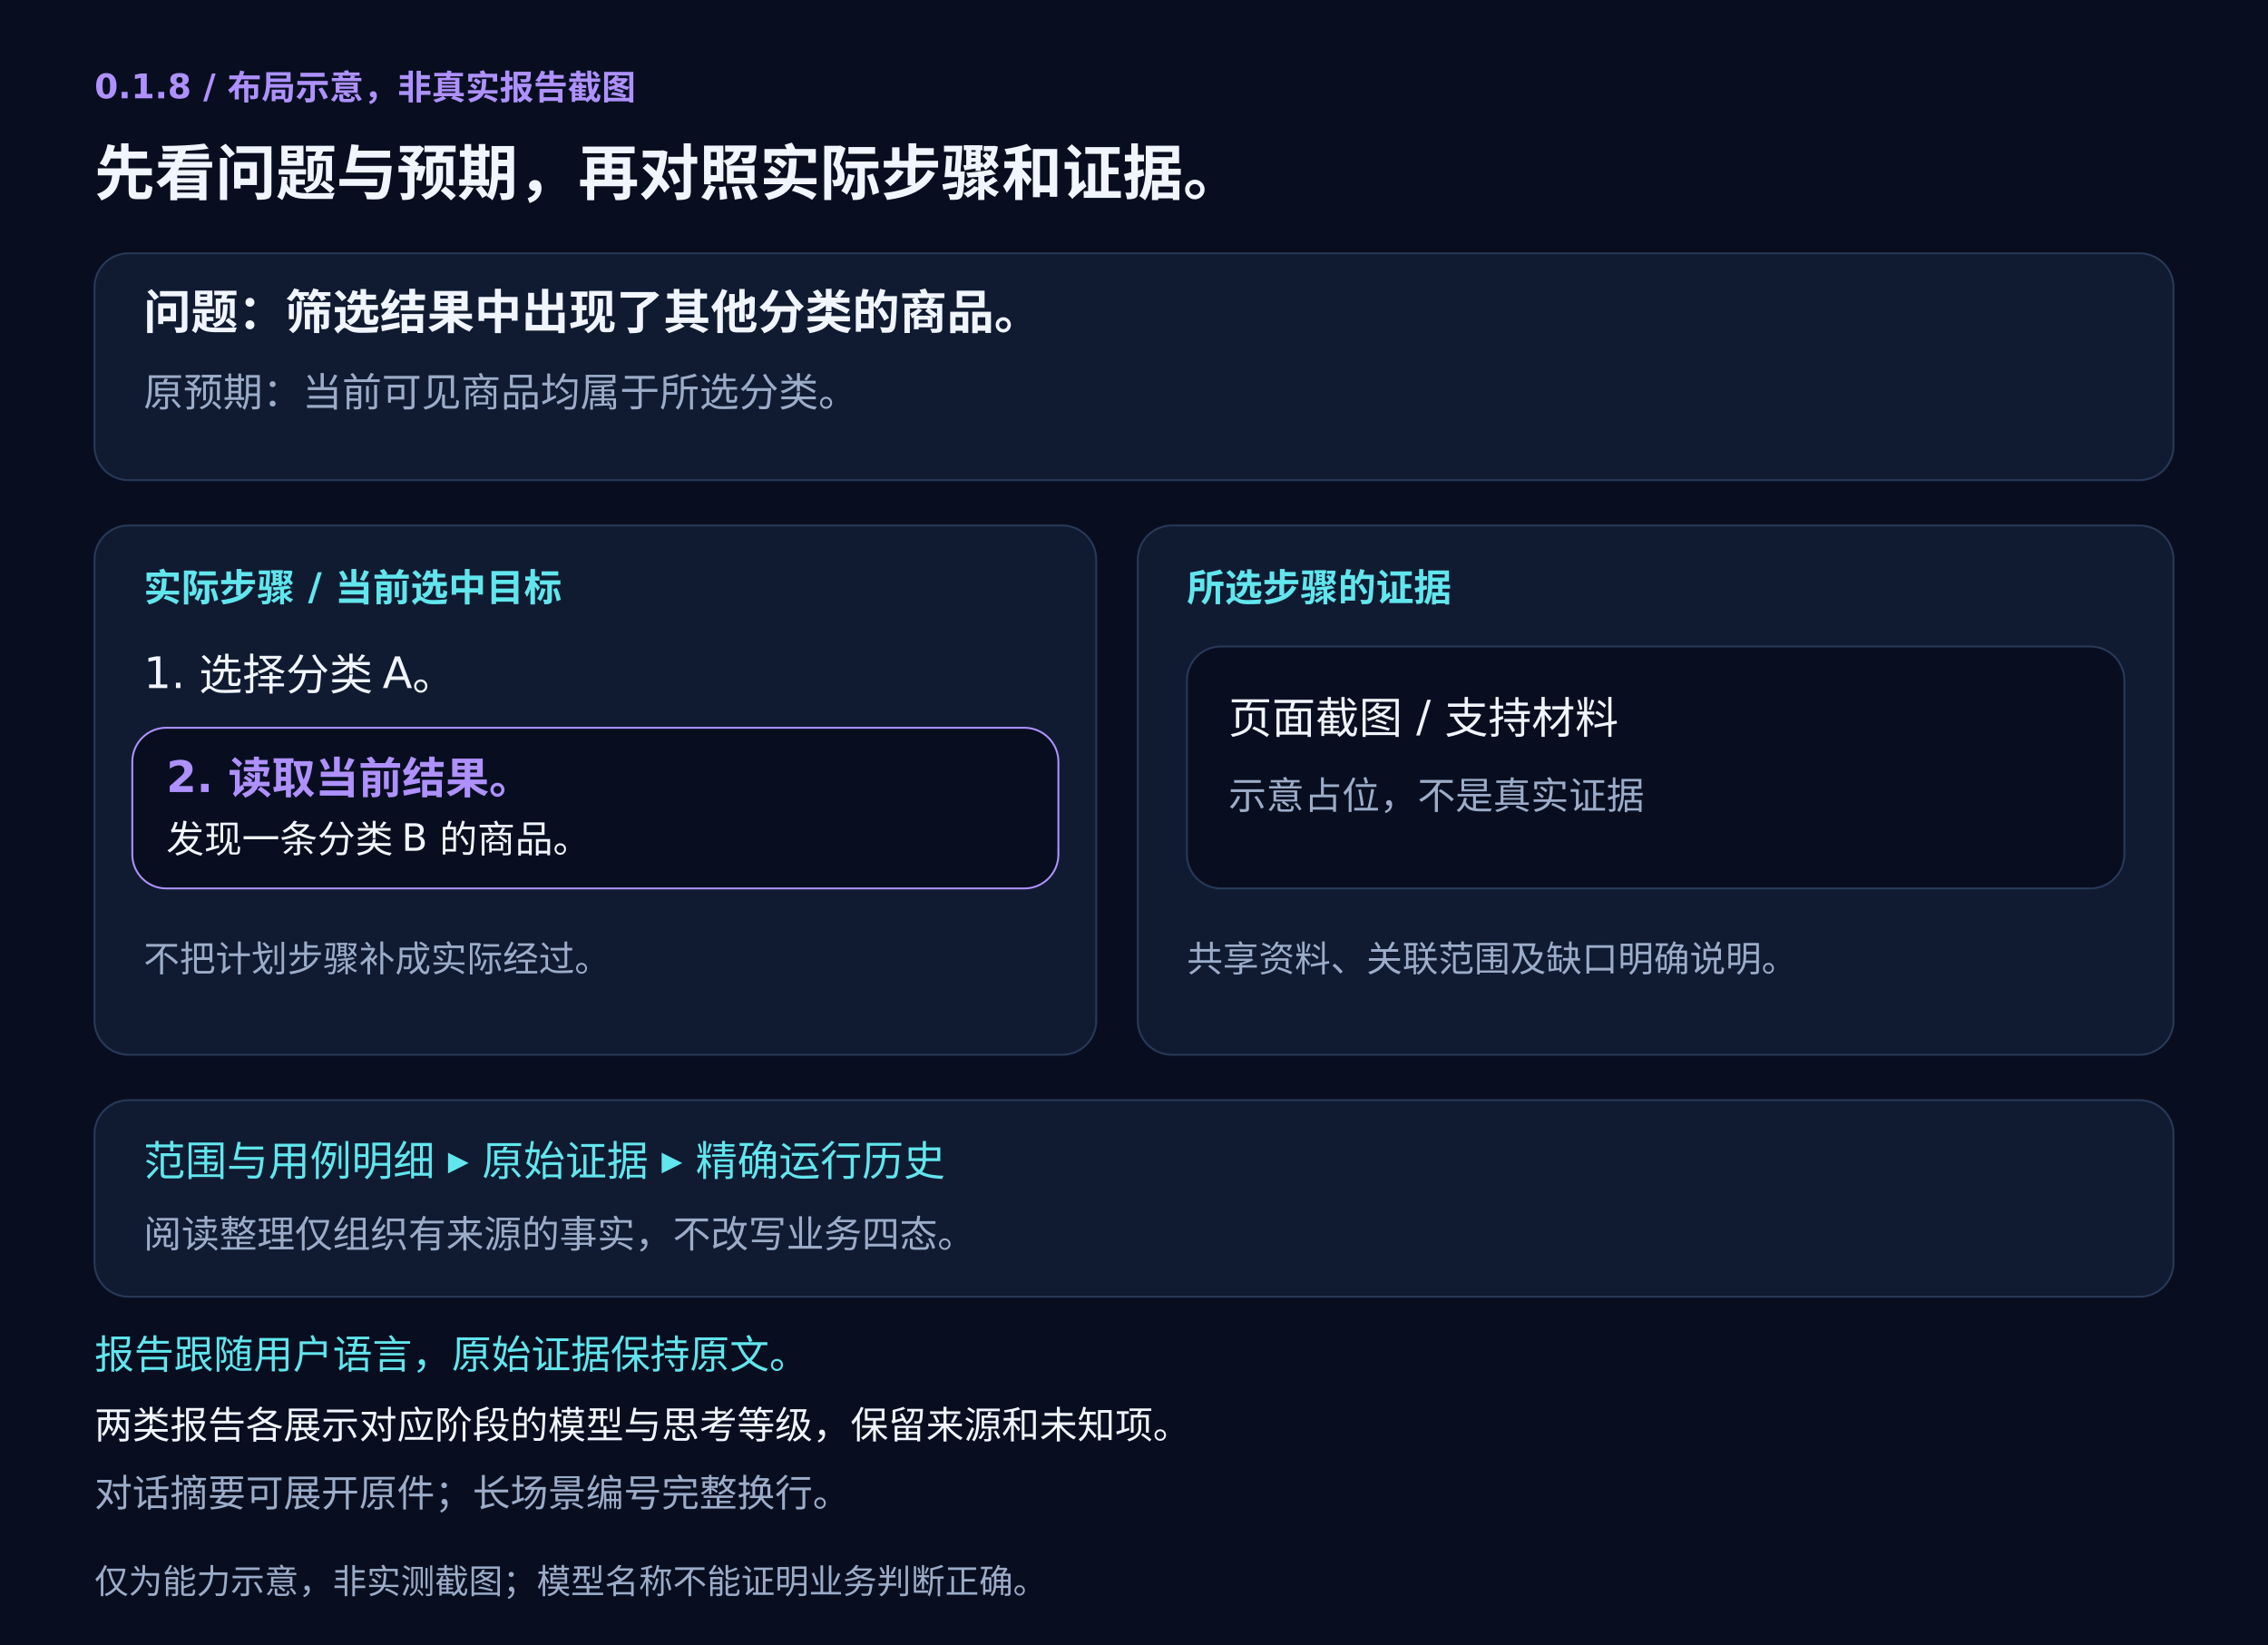
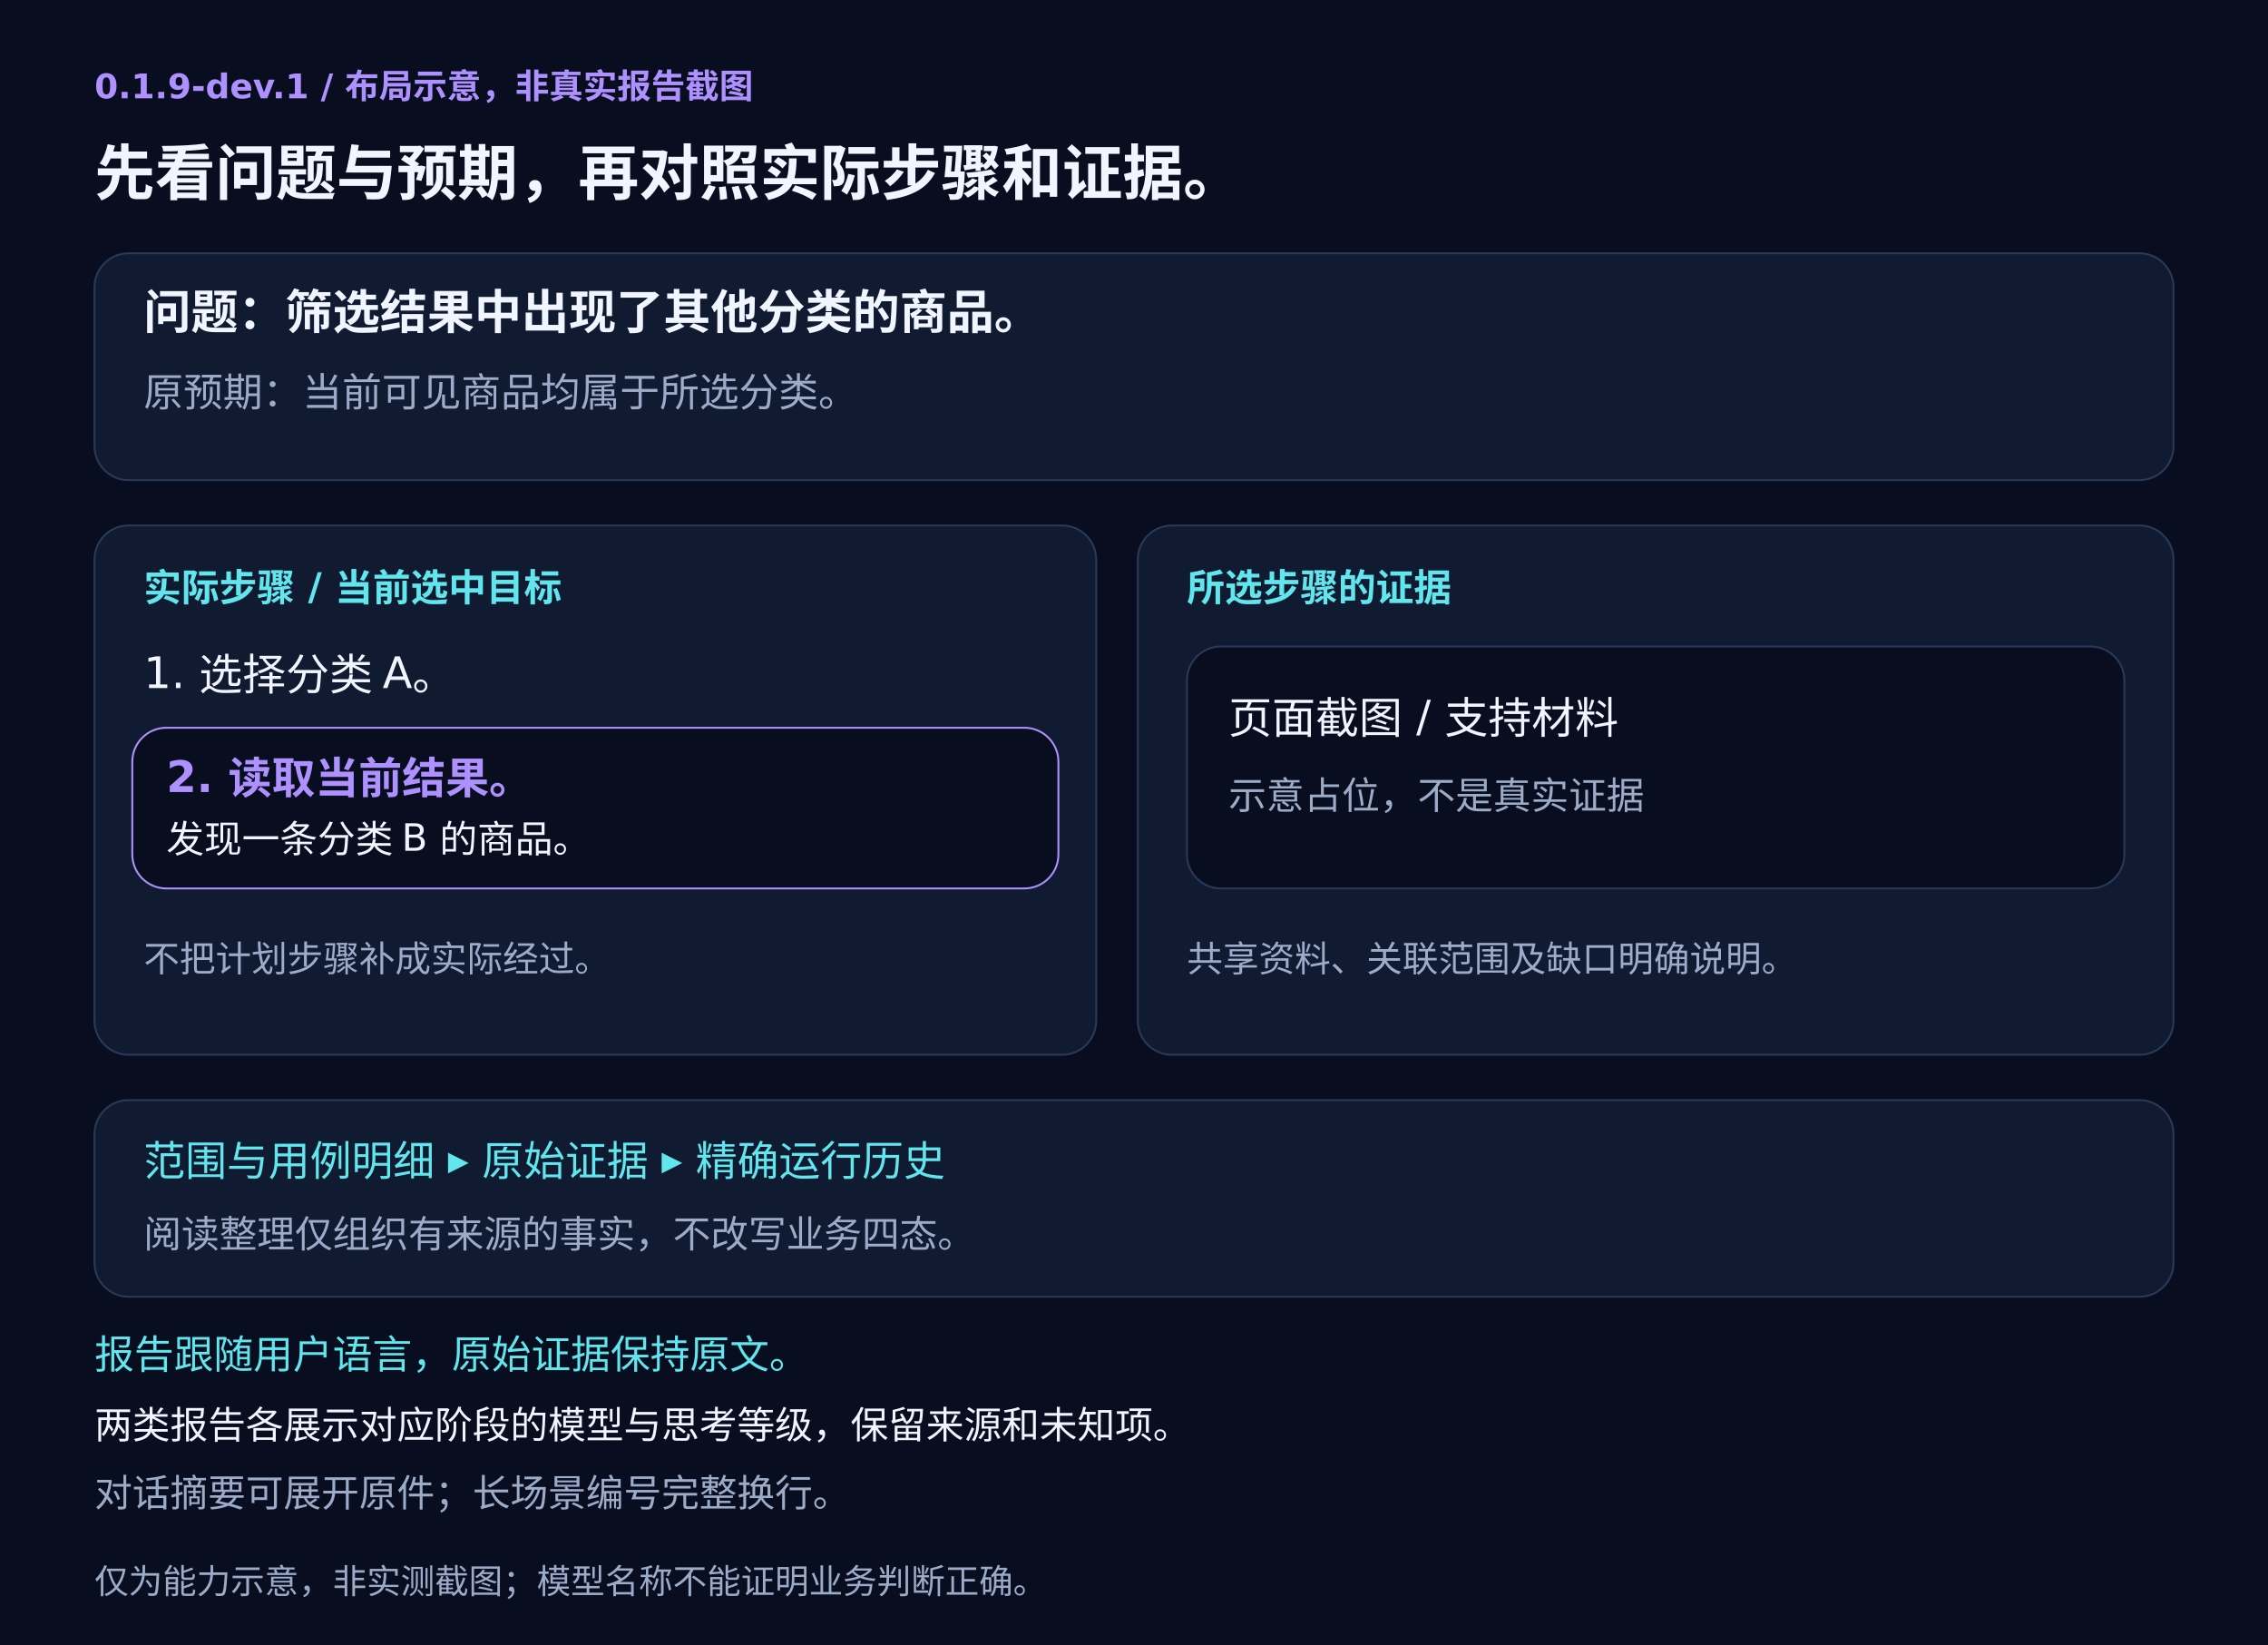
<svg xmlns="http://www.w3.org/2000/svg" width="1200" height="870" viewBox="0 0 1200 870" role="img" aria-label="方案 B 报告阅读 — 能力示意">
  <defs>
    <linearGradient id="g">
      <stop stop-color="#61e6ed" />
      <stop offset="1" stop-color="#ae91ff" />
    </linearGradient>
    <marker id="arrow" markerWidth="8" markerHeight="8" refX="7" refY="4" orient="auto">
      <path d="M0,0 L8,4 L0,8" fill="#61e6ed" />
    </marker>
  </defs>
  <g font-family="DejaVu Sans, Noto Sans CJK SC, sans-serif">
    <rect x="0" y="0" width="1200" height="870" rx="0" fill="#080e20" stroke="#080e20" />
    <path d="M0,2 H1200" stroke="url(#g)" stroke-width="4" />
-     <text x="50" y="52" font-size="18" fill="#ae91ff" font-weight="700">0.1.8 / 布局示意，非真实报告截图</text>
+     <text x="50" y="52" font-size="18" fill="#ae91ff" font-weight="700">0.1.9-dev.1 / 布局示意，非真实报告截图</text>
    <text x="50" y="103" font-size="32" fill="#f1f5ff" font-weight="700">先看问题与预期，再对照实际步骤和证据。</text>
    <rect x="50" y="134" width="1100" height="120" rx="18" fill="#101b32" stroke="#293957" />
    <text x="76" y="174" font-size="25" fill="#f1f5ff" font-weight="700">问题：筛选结果中出现了其他分类的商品。</text>
    <text x="76" y="215" font-size="21" fill="#9cacc8" font-weight="400">原预期：当前可见商品均属于所选分类。</text>
    <rect x="50" y="278" width="530" height="280" rx="18" fill="#101b32" stroke="#293957" />
    <rect x="602" y="278" width="548" height="280" rx="18" fill="#101b32" stroke="#293957" />
    <text x="76" y="318" font-size="20" fill="#61e6ed" font-weight="700">实际步骤 / 当前选中目标</text>
    <text x="76" y="364" font-size="23" fill="#f1f5ff" font-weight="400">1. 选择分类 A。</text>
    <rect x="70" y="385" width="490" height="85" rx="18" fill="#080e20" stroke="#ae91ff" />
    <text x="88" y="419" font-size="23" fill="#ae91ff" font-weight="700">2. 读取当前结果。</text>
    <text x="88" y="451" font-size="20" fill="#f1f5ff" font-weight="400">发现一条分类 B 的商品。</text>
    <text x="76" y="514" font-size="19" fill="#9cacc8" font-weight="400">不把计划步骤补成实际经过。</text>
    <text x="628" y="318" font-size="20" fill="#61e6ed" font-weight="700">所选步骤的证据</text>
    <rect x="628" y="342" width="496" height="128" rx="18" fill="#080e20" stroke="#293957" />
    <text x="650" y="388" font-size="23" fill="#f1f5ff" font-weight="400">页面截图 / 支持材料</text>
    <text x="650" y="428" font-size="20" fill="#9cacc8" font-weight="400">示意占位，不是真实证据</text>
    <text x="628" y="514" font-size="19" fill="#9cacc8" font-weight="400">共享资料、关联范围及缺口明确说明。</text>
    <rect x="50" y="582" width="1100" height="104" rx="18" fill="#101b32" stroke="#293957" />
    <text x="76" y="622" font-size="22" fill="#61e6ed" font-weight="400">范围与用例明细 ▸ 原始证据 ▸ 精确运行历史</text>
    <text x="76" y="660" font-size="20" fill="#9cacc8" font-weight="400">阅读整理仅组织有来源的事实，不改写业务四态。</text>
    <text x="50" y="724" font-size="21" fill="#61e6ed" font-weight="400">报告跟随用户语言，原始证据保持原文。</text>
    <text x="50" y="761" font-size="20" fill="#f1f5ff" font-weight="400">两类报告各展示对应阶段的模型与思考等级，保留来源和未知项。</text>
    <text x="50" y="797" font-size="20" fill="#9cacc8" font-weight="400">对话摘要可展开原件；长场景编号完整换行。</text>
    <text x="50" y="843" font-size="18" fill="#9cacc8" font-weight="400">仅为能力示意，非实测截图；模型名称不能证明业务判断正确。</text>
  </g>
</svg>
